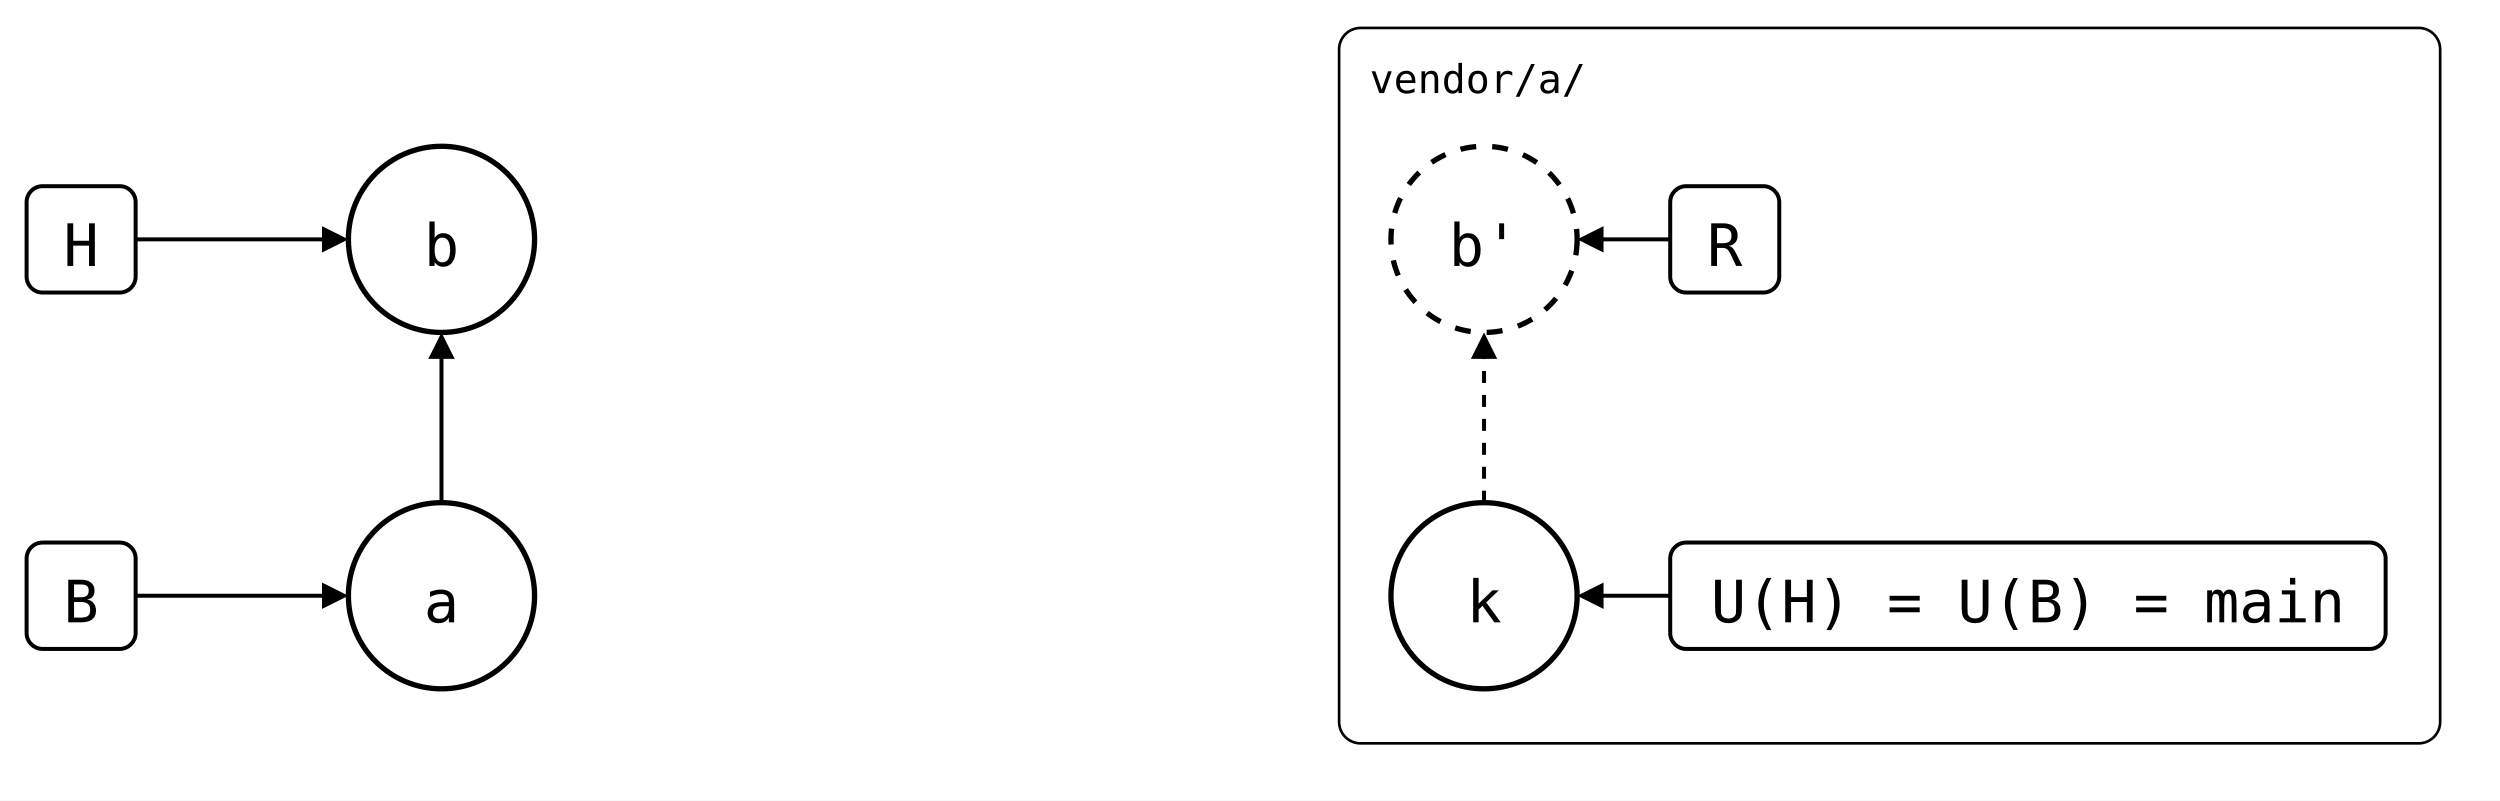
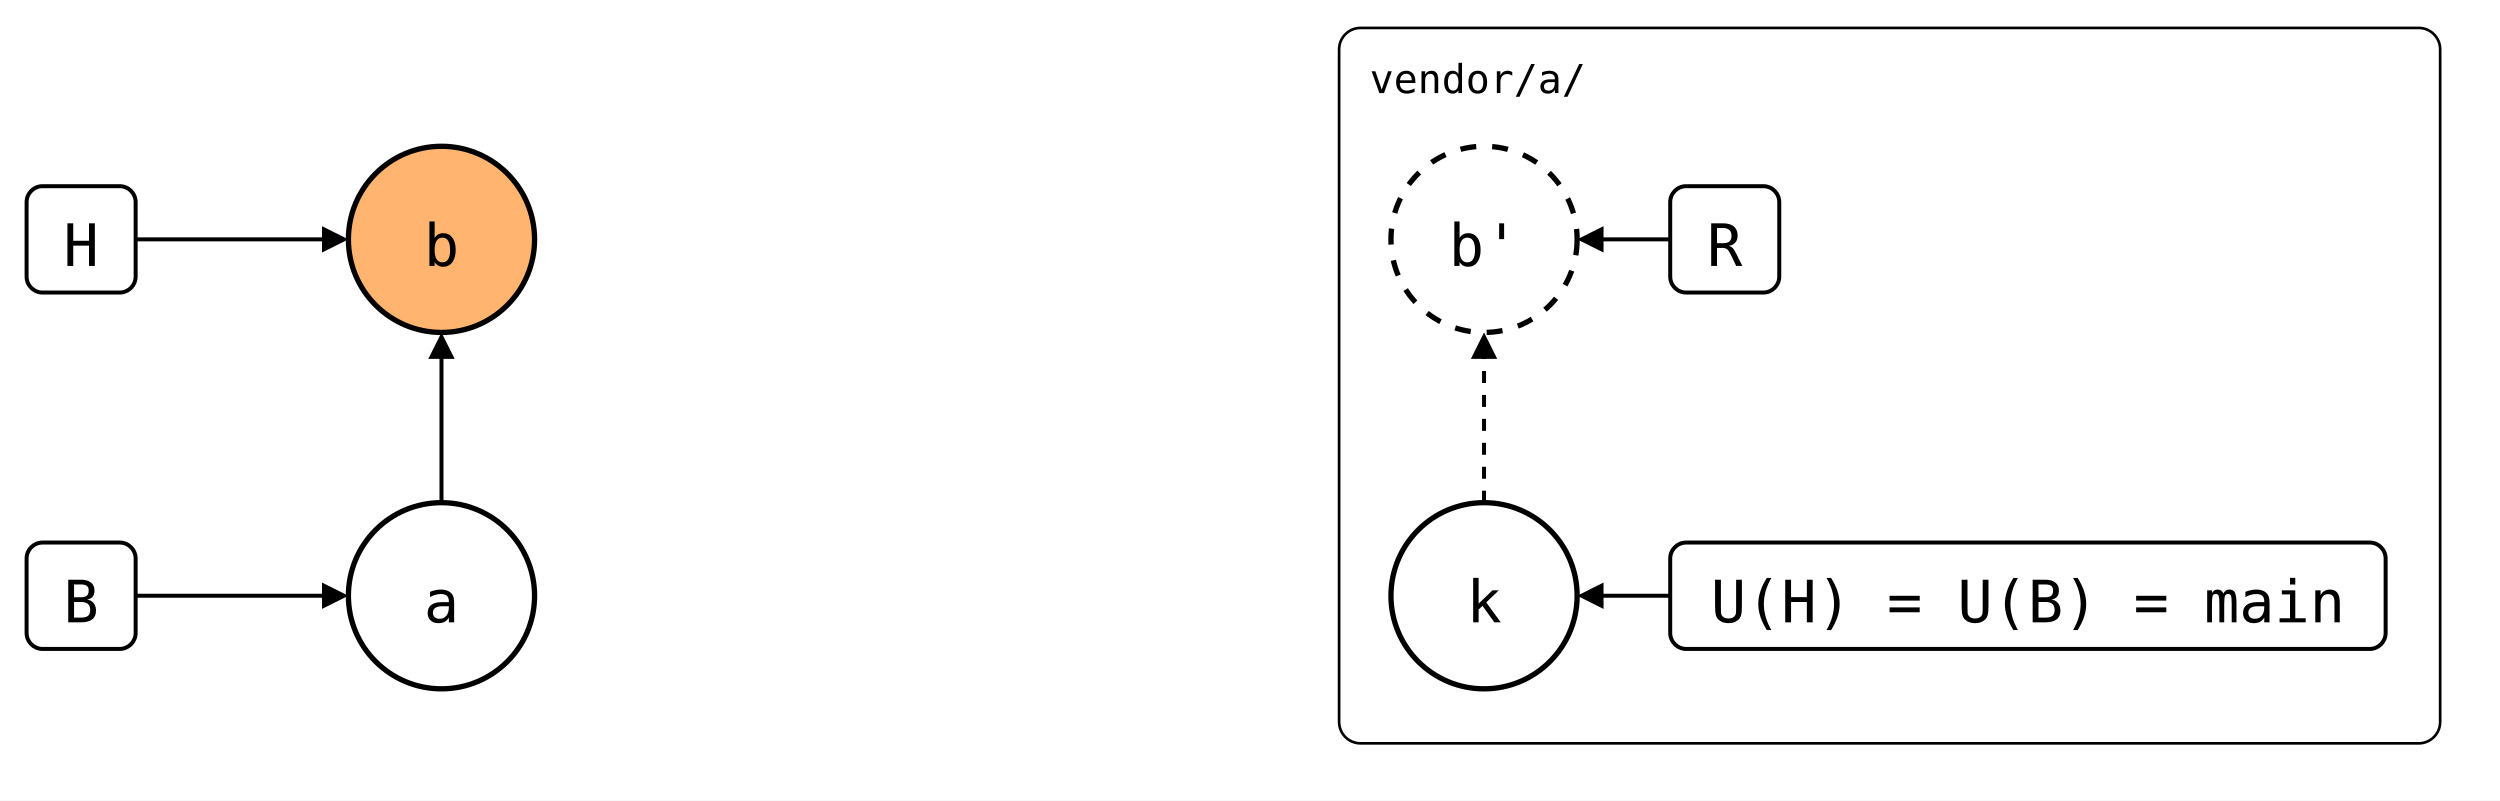
- <svg xmlns="http://www.w3.org/2000/svg" style="background: #ffffff; background-color: light-dark(#ffffff, #121212); color-scheme: light dark;" version="1.1" width="940px" height="301px" viewBox="0 0 940 301" id="ge-svg-Y9thtzAv_x3-XzxBSjoH" content="&lt;mxfile host=&quot;Electron&quot;&gt;&#10;  &lt;diagram name=&quot;feature-branch-from-main&quot; id=&quot;feature-branch-from-main&quot;&gt;&#10;    &lt;mxGraphModel grid=&quot;0&quot; gridSize=&quot;10&quot; guides=&quot;1&quot; tooltips=&quot;1&quot; connect=&quot;1&quot; arrows=&quot;1&quot; fold=&quot;0&quot; page=&quot;0&quot; pageScale=&quot;1&quot; pageWidth=&quot;850&quot; pageHeight=&quot;1100&quot; background=&quot;#ffffff&quot; math=&quot;0&quot; shadow=&quot;0&quot;&gt;&#10;      &lt;root&gt;&#10;        &lt;mxCell id=&quot;0&quot; /&gt;&#10;        &lt;mxCell id=&quot;1&quot; parent=&quot;0&quot; /&gt;&#10;        &lt;mxCell id=&quot;lane&quot; parent=&quot;1&quot; style=&quot;rounded=1;arcSize=3;fillColor=none;strokeWidth=1;fontSize=15;verticalAlign=top;align=left;spacingLeft=10;spacingTop=4;fontFamily=Roboto Mono,monospace;&quot; value=&quot;vendor/a/&quot; vertex=&quot;1&quot;&gt;&#10;          &lt;mxGeometry height=&quot;269&quot; width=&quot;414&quot; x=&quot;601&quot; y=&quot;29&quot; as=&quot;geometry&quot; /&gt;&#10;        &lt;/mxCell&gt;&#10;        &lt;mxCell id=&quot;a&quot; parent=&quot;1&quot; style=&quot;ellipse;aspect=fixed;strokeWidth=2;fontSize=22;fontFamily=Roboto Mono,monospace;&quot; value=&quot;a&quot; vertex=&quot;1&quot;&gt;&#10;          &lt;mxGeometry height=&quot;70&quot; width=&quot;70&quot; x=&quot;229&quot; y=&quot;208&quot; as=&quot;geometry&quot; /&gt;&#10;        &lt;/mxCell&gt;&#10;        &lt;mxCell id=&quot;b&quot; parent=&quot;1&quot; style=&quot;ellipse;aspect=fixed;strokeWidth=2;fontSize=22;fontFamily=Roboto Mono,monospace;&quot; value=&quot;b&quot; vertex=&quot;1&quot;&gt;&#10;          &lt;mxGeometry height=&quot;70&quot; width=&quot;70&quot; x=&quot;229&quot; y=&quot;74&quot; as=&quot;geometry&quot; /&gt;&#10;        &lt;/mxCell&gt;&#10;        &lt;mxCell id=&quot;k&quot; parent=&quot;1&quot; style=&quot;ellipse;aspect=fixed;strokeWidth=2;fontSize=22;fontFamily=Roboto Mono,monospace;&quot; value=&quot;k&quot; vertex=&quot;1&quot;&gt;&#10;          &lt;mxGeometry height=&quot;70&quot; width=&quot;70&quot; x=&quot;621&quot; y=&quot;208&quot; as=&quot;geometry&quot; /&gt;&#10;        &lt;/mxCell&gt;&#10;        &lt;mxCell id=&quot;b_&quot; parent=&quot;1&quot; style=&quot;ellipse;aspect=fixed;strokeWidth=2;fontSize=22;fontFamily=Roboto Mono,monospace;dashed=1;&quot; value=&quot;b&amp;#39;&quot; vertex=&quot;1&quot;&gt;&#10;          &lt;mxGeometry height=&quot;70&quot; width=&quot;70&quot; x=&quot;621&quot; y=&quot;74&quot; as=&quot;geometry&quot; /&gt;&#10;        &lt;/mxCell&gt;&#10;        &lt;mxCell id=&quot;box0&quot; parent=&quot;1&quot; style=&quot;rounded=1;strokeWidth=1.5;fontSize=22;fontFamily=Roboto Mono,monospace;&quot; value=&quot;H&quot; vertex=&quot;1&quot;&gt;&#10;          &lt;mxGeometry height=&quot;40&quot; width=&quot;41&quot; x=&quot;108&quot; y=&quot;89&quot; as=&quot;geometry&quot; /&gt;&#10;        &lt;/mxCell&gt;&#10;        &lt;mxCell id=&quot;e0&quot; edge=&quot;1&quot; parent=&quot;1&quot; source=&quot;box0&quot; style=&quot;endArrow=block;endFill=1;html=1;strokeWidth=1.5;rounded=0;&quot; target=&quot;b&quot;&gt;&#10;          &lt;mxGeometry relative=&quot;1&quot; as=&quot;geometry&quot; /&gt;&#10;        &lt;/mxCell&gt;&#10;        &lt;mxCell id=&quot;box1&quot; parent=&quot;1&quot; style=&quot;rounded=1;strokeWidth=1.5;fontSize=22;fontFamily=Roboto Mono,monospace;&quot; value=&quot;B&quot; vertex=&quot;1&quot;&gt;&#10;          &lt;mxGeometry height=&quot;40&quot; width=&quot;41&quot; x=&quot;108&quot; y=&quot;223&quot; as=&quot;geometry&quot; /&gt;&#10;        &lt;/mxCell&gt;&#10;        &lt;mxCell id=&quot;e1&quot; edge=&quot;1&quot; parent=&quot;1&quot; source=&quot;box1&quot; style=&quot;endArrow=block;endFill=1;html=1;strokeWidth=1.5;rounded=0;&quot; target=&quot;a&quot;&gt;&#10;          &lt;mxGeometry relative=&quot;1&quot; as=&quot;geometry&quot; /&gt;&#10;        &lt;/mxCell&gt;&#10;        &lt;mxCell id=&quot;box2&quot; parent=&quot;1&quot; style=&quot;rounded=1;strokeWidth=1.5;fontSize=22;fontFamily=Roboto Mono,monospace;&quot; value=&quot;U(H) = U(B) = main&quot; vertex=&quot;1&quot;&gt;&#10;          &lt;mxGeometry height=&quot;40&quot; width=&quot;269&quot; x=&quot;726&quot; y=&quot;223&quot; as=&quot;geometry&quot; /&gt;&#10;        &lt;/mxCell&gt;&#10;        &lt;mxCell id=&quot;e2&quot; edge=&quot;1&quot; parent=&quot;1&quot; source=&quot;box2&quot; style=&quot;endArrow=block;endFill=1;html=1;strokeWidth=1.5;rounded=0;&quot; target=&quot;k&quot;&gt;&#10;          &lt;mxGeometry relative=&quot;1&quot; as=&quot;geometry&quot; /&gt;&#10;        &lt;/mxCell&gt;&#10;        &lt;mxCell id=&quot;box3&quot; parent=&quot;1&quot; style=&quot;rounded=1;strokeWidth=1.5;fontSize=22;fontFamily=Roboto Mono,monospace;&quot; value=&quot;R&quot; vertex=&quot;1&quot;&gt;&#10;          &lt;mxGeometry height=&quot;40&quot; width=&quot;41&quot; x=&quot;726&quot; y=&quot;89&quot; as=&quot;geometry&quot; /&gt;&#10;        &lt;/mxCell&gt;&#10;        &lt;mxCell id=&quot;e3&quot; edge=&quot;1&quot; parent=&quot;1&quot; source=&quot;box3&quot; style=&quot;endArrow=block;endFill=1;html=1;strokeWidth=1.5;rounded=0;&quot; target=&quot;b_&quot;&gt;&#10;          &lt;mxGeometry relative=&quot;1&quot; as=&quot;geometry&quot; /&gt;&#10;        &lt;/mxCell&gt;&#10;        &lt;mxCell id=&quot;e4&quot; edge=&quot;1&quot; parent=&quot;1&quot; source=&quot;a&quot; style=&quot;endArrow=block;endFill=1;html=1;strokeWidth=1.5;rounded=0;&quot; target=&quot;b&quot;&gt;&#10;          &lt;mxGeometry relative=&quot;1&quot; as=&quot;geometry&quot; /&gt;&#10;        &lt;/mxCell&gt;&#10;        &lt;mxCell id=&quot;e5&quot; edge=&quot;1&quot; parent=&quot;1&quot; source=&quot;k&quot; style=&quot;endArrow=block;endFill=1;html=1;strokeWidth=1.5;rounded=0;dashed=1;&quot; target=&quot;b_&quot;&gt;&#10;          &lt;mxGeometry relative=&quot;1&quot; as=&quot;geometry&quot; /&gt;&#10;        &lt;/mxCell&gt;&#10;      &lt;/root&gt;&#10;    &lt;/mxGraphModel&gt;&#10;  &lt;/diagram&gt;&#10;&lt;/mxfile&gt;&#10;">
-   <style type="text/css">@supports (color: light-dark(#000, #fff)) { #ge-svg-Y9thtzAv_x3-XzxBSjoH { --ge-adaptive-bg: light-dark(#ffffff, var(--ge-dark-color, #121212)); } }</style>
+ <svg xmlns="http://www.w3.org/2000/svg" style="background: #ffffff; background-color: light-dark(#ffffff, #121212); color-scheme: light dark;" version="1.1" width="940px" height="301px" viewBox="0 0 940 301" id="ge-svg-cxWFNTIQR5g5Bb3IBN1F" content="&lt;mxfile host=&quot;Electron&quot;&gt;&#10;  &lt;diagram name=&quot;feature-branch-from-main&quot; id=&quot;feature-branch-from-main&quot;&gt;&#10;    &lt;mxGraphModel grid=&quot;0&quot; gridSize=&quot;10&quot; guides=&quot;1&quot; tooltips=&quot;1&quot; connect=&quot;1&quot; arrows=&quot;1&quot; fold=&quot;0&quot; page=&quot;0&quot; pageScale=&quot;1&quot; pageWidth=&quot;850&quot; pageHeight=&quot;1100&quot; background=&quot;#ffffff&quot; math=&quot;0&quot; shadow=&quot;0&quot;&gt;&#10;      &lt;root&gt;&#10;        &lt;mxCell id=&quot;0&quot; /&gt;&#10;        &lt;mxCell id=&quot;1&quot; parent=&quot;0&quot; /&gt;&#10;        &lt;mxCell id=&quot;lane&quot; parent=&quot;1&quot; style=&quot;rounded=1;arcSize=3;fillColor=none;strokeWidth=1;fontSize=15;verticalAlign=top;align=left;spacingLeft=10;spacingTop=4;fontFamily=Roboto Mono,monospace;&quot; value=&quot;vendor/a/&quot; vertex=&quot;1&quot;&gt;&#10;          &lt;mxGeometry height=&quot;269&quot; width=&quot;414&quot; x=&quot;601&quot; y=&quot;29&quot; as=&quot;geometry&quot; /&gt;&#10;        &lt;/mxCell&gt;&#10;        &lt;mxCell id=&quot;a&quot; parent=&quot;1&quot; style=&quot;ellipse;aspect=fixed;strokeWidth=2;fontSize=22;fontFamily=Roboto Mono,monospace;&quot; value=&quot;a&quot; vertex=&quot;1&quot;&gt;&#10;          &lt;mxGeometry height=&quot;70&quot; width=&quot;70&quot; x=&quot;229&quot; y=&quot;208&quot; as=&quot;geometry&quot; /&gt;&#10;        &lt;/mxCell&gt;&#10;        &lt;mxCell id=&quot;b&quot; parent=&quot;1&quot; style=&quot;ellipse;aspect=fixed;strokeWidth=2;fontSize=22;fontFamily=Roboto Mono,monospace;fillColor=#FFB570;&quot; value=&quot;b&quot; vertex=&quot;1&quot;&gt;&#10;          &lt;mxGeometry height=&quot;70&quot; width=&quot;70&quot; x=&quot;229&quot; y=&quot;74&quot; as=&quot;geometry&quot; /&gt;&#10;        &lt;/mxCell&gt;&#10;        &lt;mxCell id=&quot;k&quot; parent=&quot;1&quot; style=&quot;ellipse;aspect=fixed;strokeWidth=2;fontSize=22;fontFamily=Roboto Mono,monospace;&quot; value=&quot;k&quot; vertex=&quot;1&quot;&gt;&#10;          &lt;mxGeometry height=&quot;70&quot; width=&quot;70&quot; x=&quot;621&quot; y=&quot;208&quot; as=&quot;geometry&quot; /&gt;&#10;        &lt;/mxCell&gt;&#10;        &lt;mxCell id=&quot;b_&quot; parent=&quot;1&quot; style=&quot;ellipse;aspect=fixed;strokeWidth=2;fontSize=22;fontFamily=Roboto Mono,monospace;dashed=1;&quot; value=&quot;b&amp;#39;&quot; vertex=&quot;1&quot;&gt;&#10;          &lt;mxGeometry height=&quot;70&quot; width=&quot;70&quot; x=&quot;621&quot; y=&quot;74&quot; as=&quot;geometry&quot; /&gt;&#10;        &lt;/mxCell&gt;&#10;        &lt;mxCell id=&quot;box0&quot; parent=&quot;1&quot; style=&quot;rounded=1;strokeWidth=1.5;fontSize=22;fontFamily=Roboto Mono,monospace;&quot; value=&quot;H&quot; vertex=&quot;1&quot;&gt;&#10;          &lt;mxGeometry height=&quot;40&quot; width=&quot;41&quot; x=&quot;108&quot; y=&quot;89&quot; as=&quot;geometry&quot; /&gt;&#10;        &lt;/mxCell&gt;&#10;        &lt;mxCell id=&quot;e0&quot; edge=&quot;1&quot; parent=&quot;1&quot; source=&quot;box0&quot; style=&quot;endArrow=block;endFill=1;html=1;strokeWidth=1.5;rounded=0;&quot; target=&quot;b&quot;&gt;&#10;          &lt;mxGeometry relative=&quot;1&quot; as=&quot;geometry&quot; /&gt;&#10;        &lt;/mxCell&gt;&#10;        &lt;mxCell id=&quot;box1&quot; parent=&quot;1&quot; style=&quot;rounded=1;strokeWidth=1.5;fontSize=22;fontFamily=Roboto Mono,monospace;&quot; value=&quot;B&quot; vertex=&quot;1&quot;&gt;&#10;          &lt;mxGeometry height=&quot;40&quot; width=&quot;41&quot; x=&quot;108&quot; y=&quot;223&quot; as=&quot;geometry&quot; /&gt;&#10;        &lt;/mxCell&gt;&#10;        &lt;mxCell id=&quot;e1&quot; edge=&quot;1&quot; parent=&quot;1&quot; source=&quot;box1&quot; style=&quot;endArrow=block;endFill=1;html=1;strokeWidth=1.5;rounded=0;&quot; target=&quot;a&quot;&gt;&#10;          &lt;mxGeometry relative=&quot;1&quot; as=&quot;geometry&quot; /&gt;&#10;        &lt;/mxCell&gt;&#10;        &lt;mxCell id=&quot;box2&quot; parent=&quot;1&quot; style=&quot;rounded=1;strokeWidth=1.5;fontSize=22;fontFamily=Roboto Mono,monospace;&quot; value=&quot;U(H) = U(B) = main&quot; vertex=&quot;1&quot;&gt;&#10;          &lt;mxGeometry height=&quot;40&quot; width=&quot;269&quot; x=&quot;726&quot; y=&quot;223&quot; as=&quot;geometry&quot; /&gt;&#10;        &lt;/mxCell&gt;&#10;        &lt;mxCell id=&quot;e2&quot; edge=&quot;1&quot; parent=&quot;1&quot; source=&quot;box2&quot; style=&quot;endArrow=block;endFill=1;html=1;strokeWidth=1.5;rounded=0;&quot; target=&quot;k&quot;&gt;&#10;          &lt;mxGeometry relative=&quot;1&quot; as=&quot;geometry&quot; /&gt;&#10;        &lt;/mxCell&gt;&#10;        &lt;mxCell id=&quot;box3&quot; parent=&quot;1&quot; style=&quot;rounded=1;strokeWidth=1.5;fontSize=22;fontFamily=Roboto Mono,monospace;&quot; value=&quot;R&quot; vertex=&quot;1&quot;&gt;&#10;          &lt;mxGeometry height=&quot;40&quot; width=&quot;41&quot; x=&quot;726&quot; y=&quot;89&quot; as=&quot;geometry&quot; /&gt;&#10;        &lt;/mxCell&gt;&#10;        &lt;mxCell id=&quot;e3&quot; edge=&quot;1&quot; parent=&quot;1&quot; source=&quot;box3&quot; style=&quot;endArrow=block;endFill=1;html=1;strokeWidth=1.5;rounded=0;&quot; target=&quot;b_&quot;&gt;&#10;          &lt;mxGeometry relative=&quot;1&quot; as=&quot;geometry&quot; /&gt;&#10;        &lt;/mxCell&gt;&#10;        &lt;mxCell id=&quot;e4&quot; edge=&quot;1&quot; parent=&quot;1&quot; source=&quot;a&quot; style=&quot;endArrow=block;endFill=1;html=1;strokeWidth=1.5;rounded=0;&quot; target=&quot;b&quot;&gt;&#10;          &lt;mxGeometry relative=&quot;1&quot; as=&quot;geometry&quot; /&gt;&#10;        &lt;/mxCell&gt;&#10;        &lt;mxCell id=&quot;e5&quot; edge=&quot;1&quot; parent=&quot;1&quot; source=&quot;k&quot; style=&quot;endArrow=block;endFill=1;html=1;strokeWidth=1.5;rounded=0;dashed=1;&quot; target=&quot;b_&quot;&gt;&#10;          &lt;mxGeometry relative=&quot;1&quot; as=&quot;geometry&quot; /&gt;&#10;        &lt;/mxCell&gt;&#10;      &lt;/root&gt;&#10;    &lt;/mxGraphModel&gt;&#10;  &lt;/diagram&gt;&#10;&lt;/mxfile&gt;&#10;">
+   <style type="text/css">@supports (color: light-dark(#000, #fff)) { #ge-svg-cxWFNTIQR5g5Bb3IBN1F { --ge-adaptive-bg: light-dark(#ffffff, var(--ge-dark-color, #121212)); } }</style>
  <defs />
  <rect fill="#ffffff" width="100%" height="100%" x="0" y="0" style="fill: light-dark(rgb(255, 255, 255), rgb(18, 18, 18));" />
  <g>
    <g data-cell-id="0">
      <g data-cell-id="1">
        <g data-cell-id="lane">
          <g transform="translate(0.5,0.5)">
            <rect x="503" y="10" width="414" height="269" rx="8.07" ry="8.07" fill="none" stroke="#000000" pointer-events="all" style="stroke: light-dark(rgb(0, 0, 0), rgb(255, 255, 255));" />
          </g>
          <g>
            <g fill="#000000" font-family="'Roboto Mono', monospace" text-anchor="start" font-size="15px" style="fill: light-dark(rgb(0, 0, 0), rgb(255, 255, 255));">
              <text x="515" y="35">vendor/a/</text>
            </g>
          </g>
        </g>
        <g data-cell-id="a">
          <g>
            <ellipse cx="166" cy="224" rx="35" ry="35" fill="#ffffff" stroke="#000000" stroke-width="2" pointer-events="all" style="fill: var(--ge-adaptive-bg, #ffffff); stroke: light-dark(rgb(0, 0, 0), rgb(255, 255, 255));" />
          </g>
          <g>
            <g fill="#000000" font-family="'Roboto Mono', monospace" text-anchor="middle" font-size="22px" style="fill: light-dark(rgb(0, 0, 0), rgb(255, 255, 255));">
              <text x="166" y="234">a</text>
            </g>
          </g>
        </g>
        <g data-cell-id="b">
          <g>
-             <ellipse cx="166" cy="90" rx="35" ry="35" fill="#ffffff" stroke="#000000" stroke-width="2" pointer-events="all" style="fill: var(--ge-adaptive-bg, #ffffff); stroke: light-dark(rgb(0, 0, 0), rgb(255, 255, 255));" />
+             <ellipse cx="166" cy="90" rx="35" ry="35" fill="#ffb570" stroke="#000000" stroke-width="2" pointer-events="all" style="fill: light-dark(rgb(255, 181, 112), rgb(126, 63, 3)); stroke: light-dark(rgb(0, 0, 0), rgb(255, 255, 255));" />
          </g>
          <g>
            <g fill="#000000" font-family="'Roboto Mono', monospace" text-anchor="middle" font-size="22px" style="fill: light-dark(rgb(0, 0, 0), rgb(255, 255, 255));">
              <text x="166" y="100">b</text>
            </g>
          </g>
        </g>
        <g data-cell-id="k">
          <g>
            <ellipse cx="558" cy="224" rx="35" ry="35" fill="#ffffff" stroke="#000000" stroke-width="2" pointer-events="all" style="fill: var(--ge-adaptive-bg, #ffffff); stroke: light-dark(rgb(0, 0, 0), rgb(255, 255, 255));" />
          </g>
          <g>
            <g fill="#000000" font-family="'Roboto Mono', monospace" text-anchor="middle" font-size="22px" style="fill: light-dark(rgb(0, 0, 0), rgb(255, 255, 255));">
              <text x="558" y="234">k</text>
            </g>
          </g>
        </g>
        <g data-cell-id="b_">
          <g>
            <ellipse cx="558" cy="90" rx="35" ry="35" fill="#ffffff" stroke="#000000" stroke-width="2" stroke-dasharray="6 6" pointer-events="all" style="fill: var(--ge-adaptive-bg, #ffffff); stroke: light-dark(rgb(0, 0, 0), rgb(255, 255, 255));" />
          </g>
          <g>
            <g fill="#000000" font-family="'Roboto Mono', monospace" text-anchor="middle" font-size="22px" style="fill: light-dark(rgb(0, 0, 0), rgb(255, 255, 255));">
              <text x="558" y="100">b'</text>
            </g>
          </g>
        </g>
        <g data-cell-id="box0">
          <g>
            <rect x="10" y="70" width="41" height="40" rx="6" ry="6" fill="#ffffff" stroke="#000000" stroke-width="1.5" pointer-events="all" style="fill: var(--ge-adaptive-bg, #ffffff); stroke: light-dark(rgb(0, 0, 0), rgb(255, 255, 255));" />
          </g>
          <g>
            <g fill="#000000" font-family="'Roboto Mono', monospace" text-anchor="middle" font-size="22px" style="fill: light-dark(rgb(0, 0, 0), rgb(255, 255, 255));">
              <text x="30.5" y="100">H</text>
            </g>
          </g>
        </g>
        <g data-cell-id="e0">
          <g>
            <path d="M 51 90 L 121.82 90" fill="none" stroke="#000000" stroke-width="1.5" stroke-miterlimit="10" pointer-events="stroke" style="stroke: light-dark(rgb(0, 0, 0), rgb(255, 255, 255));" />
            <path d="M 129.32 90 L 121.82 93.75 L 121.82 86.25 Z" fill="#000000" stroke="#000000" stroke-width="1.5" stroke-miterlimit="10" pointer-events="all" style="fill: light-dark(rgb(0, 0, 0), rgb(255, 255, 255)); stroke: light-dark(rgb(0, 0, 0), rgb(255, 255, 255));" />
          </g>
        </g>
        <g data-cell-id="box1">
          <g>
            <rect x="10" y="204" width="41" height="40" rx="6" ry="6" fill="#ffffff" stroke="#000000" stroke-width="1.5" pointer-events="all" style="fill: var(--ge-adaptive-bg, #ffffff); stroke: light-dark(rgb(0, 0, 0), rgb(255, 255, 255));" />
          </g>
          <g>
            <g fill="#000000" font-family="'Roboto Mono', monospace" text-anchor="middle" font-size="22px" style="fill: light-dark(rgb(0, 0, 0), rgb(255, 255, 255));">
              <text x="30.5" y="234">B</text>
            </g>
          </g>
        </g>
        <g data-cell-id="e1">
          <g>
            <path d="M 51 224 L 121.82 224" fill="none" stroke="#000000" stroke-width="1.5" stroke-miterlimit="10" pointer-events="stroke" style="stroke: light-dark(rgb(0, 0, 0), rgb(255, 255, 255));" />
            <path d="M 129.32 224 L 121.82 227.75 L 121.82 220.25 Z" fill="#000000" stroke="#000000" stroke-width="1.5" stroke-miterlimit="10" pointer-events="all" style="fill: light-dark(rgb(0, 0, 0), rgb(255, 255, 255)); stroke: light-dark(rgb(0, 0, 0), rgb(255, 255, 255));" />
          </g>
        </g>
        <g data-cell-id="box2">
          <g>
            <rect x="628" y="204" width="269" height="40" rx="6" ry="6" fill="#ffffff" stroke="#000000" stroke-width="1.5" pointer-events="all" style="fill: var(--ge-adaptive-bg, #ffffff); stroke: light-dark(rgb(0, 0, 0), rgb(255, 255, 255));" />
          </g>
          <g>
            <g fill="#000000" font-family="'Roboto Mono', monospace" text-anchor="middle" font-size="22px" style="fill: light-dark(rgb(0, 0, 0), rgb(255, 255, 255));">
              <text x="762.5" y="234">U(H) = U(B) = main</text>
            </g>
          </g>
        </g>
        <g data-cell-id="e2">
          <g>
            <path d="M 628 224 L 602.18 224" fill="none" stroke="#000000" stroke-width="1.5" stroke-miterlimit="10" pointer-events="stroke" style="stroke: light-dark(rgb(0, 0, 0), rgb(255, 255, 255));" />
            <path d="M 594.68 224 L 602.18 220.25 L 602.18 227.75 Z" fill="#000000" stroke="#000000" stroke-width="1.5" stroke-miterlimit="10" pointer-events="all" style="fill: light-dark(rgb(0, 0, 0), rgb(255, 255, 255)); stroke: light-dark(rgb(0, 0, 0), rgb(255, 255, 255));" />
          </g>
        </g>
        <g data-cell-id="box3">
          <g>
            <rect x="628" y="70" width="41" height="40" rx="6" ry="6" fill="#ffffff" stroke="#000000" stroke-width="1.5" pointer-events="all" style="fill: var(--ge-adaptive-bg, #ffffff); stroke: light-dark(rgb(0, 0, 0), rgb(255, 255, 255));" />
          </g>
          <g>
            <g fill="#000000" font-family="'Roboto Mono', monospace" text-anchor="middle" font-size="22px" style="fill: light-dark(rgb(0, 0, 0), rgb(255, 255, 255));">
              <text x="648.5" y="100">R</text>
            </g>
          </g>
        </g>
        <g data-cell-id="e3">
          <g>
            <path d="M 628 90 L 602.18 90" fill="none" stroke="#000000" stroke-width="1.5" stroke-miterlimit="10" pointer-events="stroke" style="stroke: light-dark(rgb(0, 0, 0), rgb(255, 255, 255));" />
            <path d="M 594.68 90 L 602.18 86.25 L 602.18 93.75 Z" fill="#000000" stroke="#000000" stroke-width="1.5" stroke-miterlimit="10" pointer-events="all" style="fill: light-dark(rgb(0, 0, 0), rgb(255, 255, 255)); stroke: light-dark(rgb(0, 0, 0), rgb(255, 255, 255));" />
          </g>
        </g>
        <g data-cell-id="e4">
          <g>
            <path d="M 166 189 L 166 134.18" fill="none" stroke="#000000" stroke-width="1.5" stroke-miterlimit="10" pointer-events="stroke" style="stroke: light-dark(rgb(0, 0, 0), rgb(255, 255, 255));" />
            <path d="M 166 126.68 L 169.75 134.18 L 162.25 134.18 Z" fill="#000000" stroke="#000000" stroke-width="1.5" stroke-miterlimit="10" pointer-events="all" style="fill: light-dark(rgb(0, 0, 0), rgb(255, 255, 255)); stroke: light-dark(rgb(0, 0, 0), rgb(255, 255, 255));" />
          </g>
        </g>
        <g data-cell-id="e5">
          <g>
            <path d="M 558 189 L 558 134.18" fill="none" stroke="#000000" stroke-width="1.5" stroke-miterlimit="10" stroke-dasharray="4.5 4.5" pointer-events="stroke" style="stroke: light-dark(rgb(0, 0, 0), rgb(255, 255, 255));" />
            <path d="M 558 126.68 L 561.75 134.18 L 554.25 134.18 Z" fill="#000000" stroke="#000000" stroke-width="1.5" stroke-miterlimit="10" pointer-events="all" style="fill: light-dark(rgb(0, 0, 0), rgb(255, 255, 255)); stroke: light-dark(rgb(0, 0, 0), rgb(255, 255, 255));" />
          </g>
        </g>
      </g>
    </g>
  </g>
</svg>
